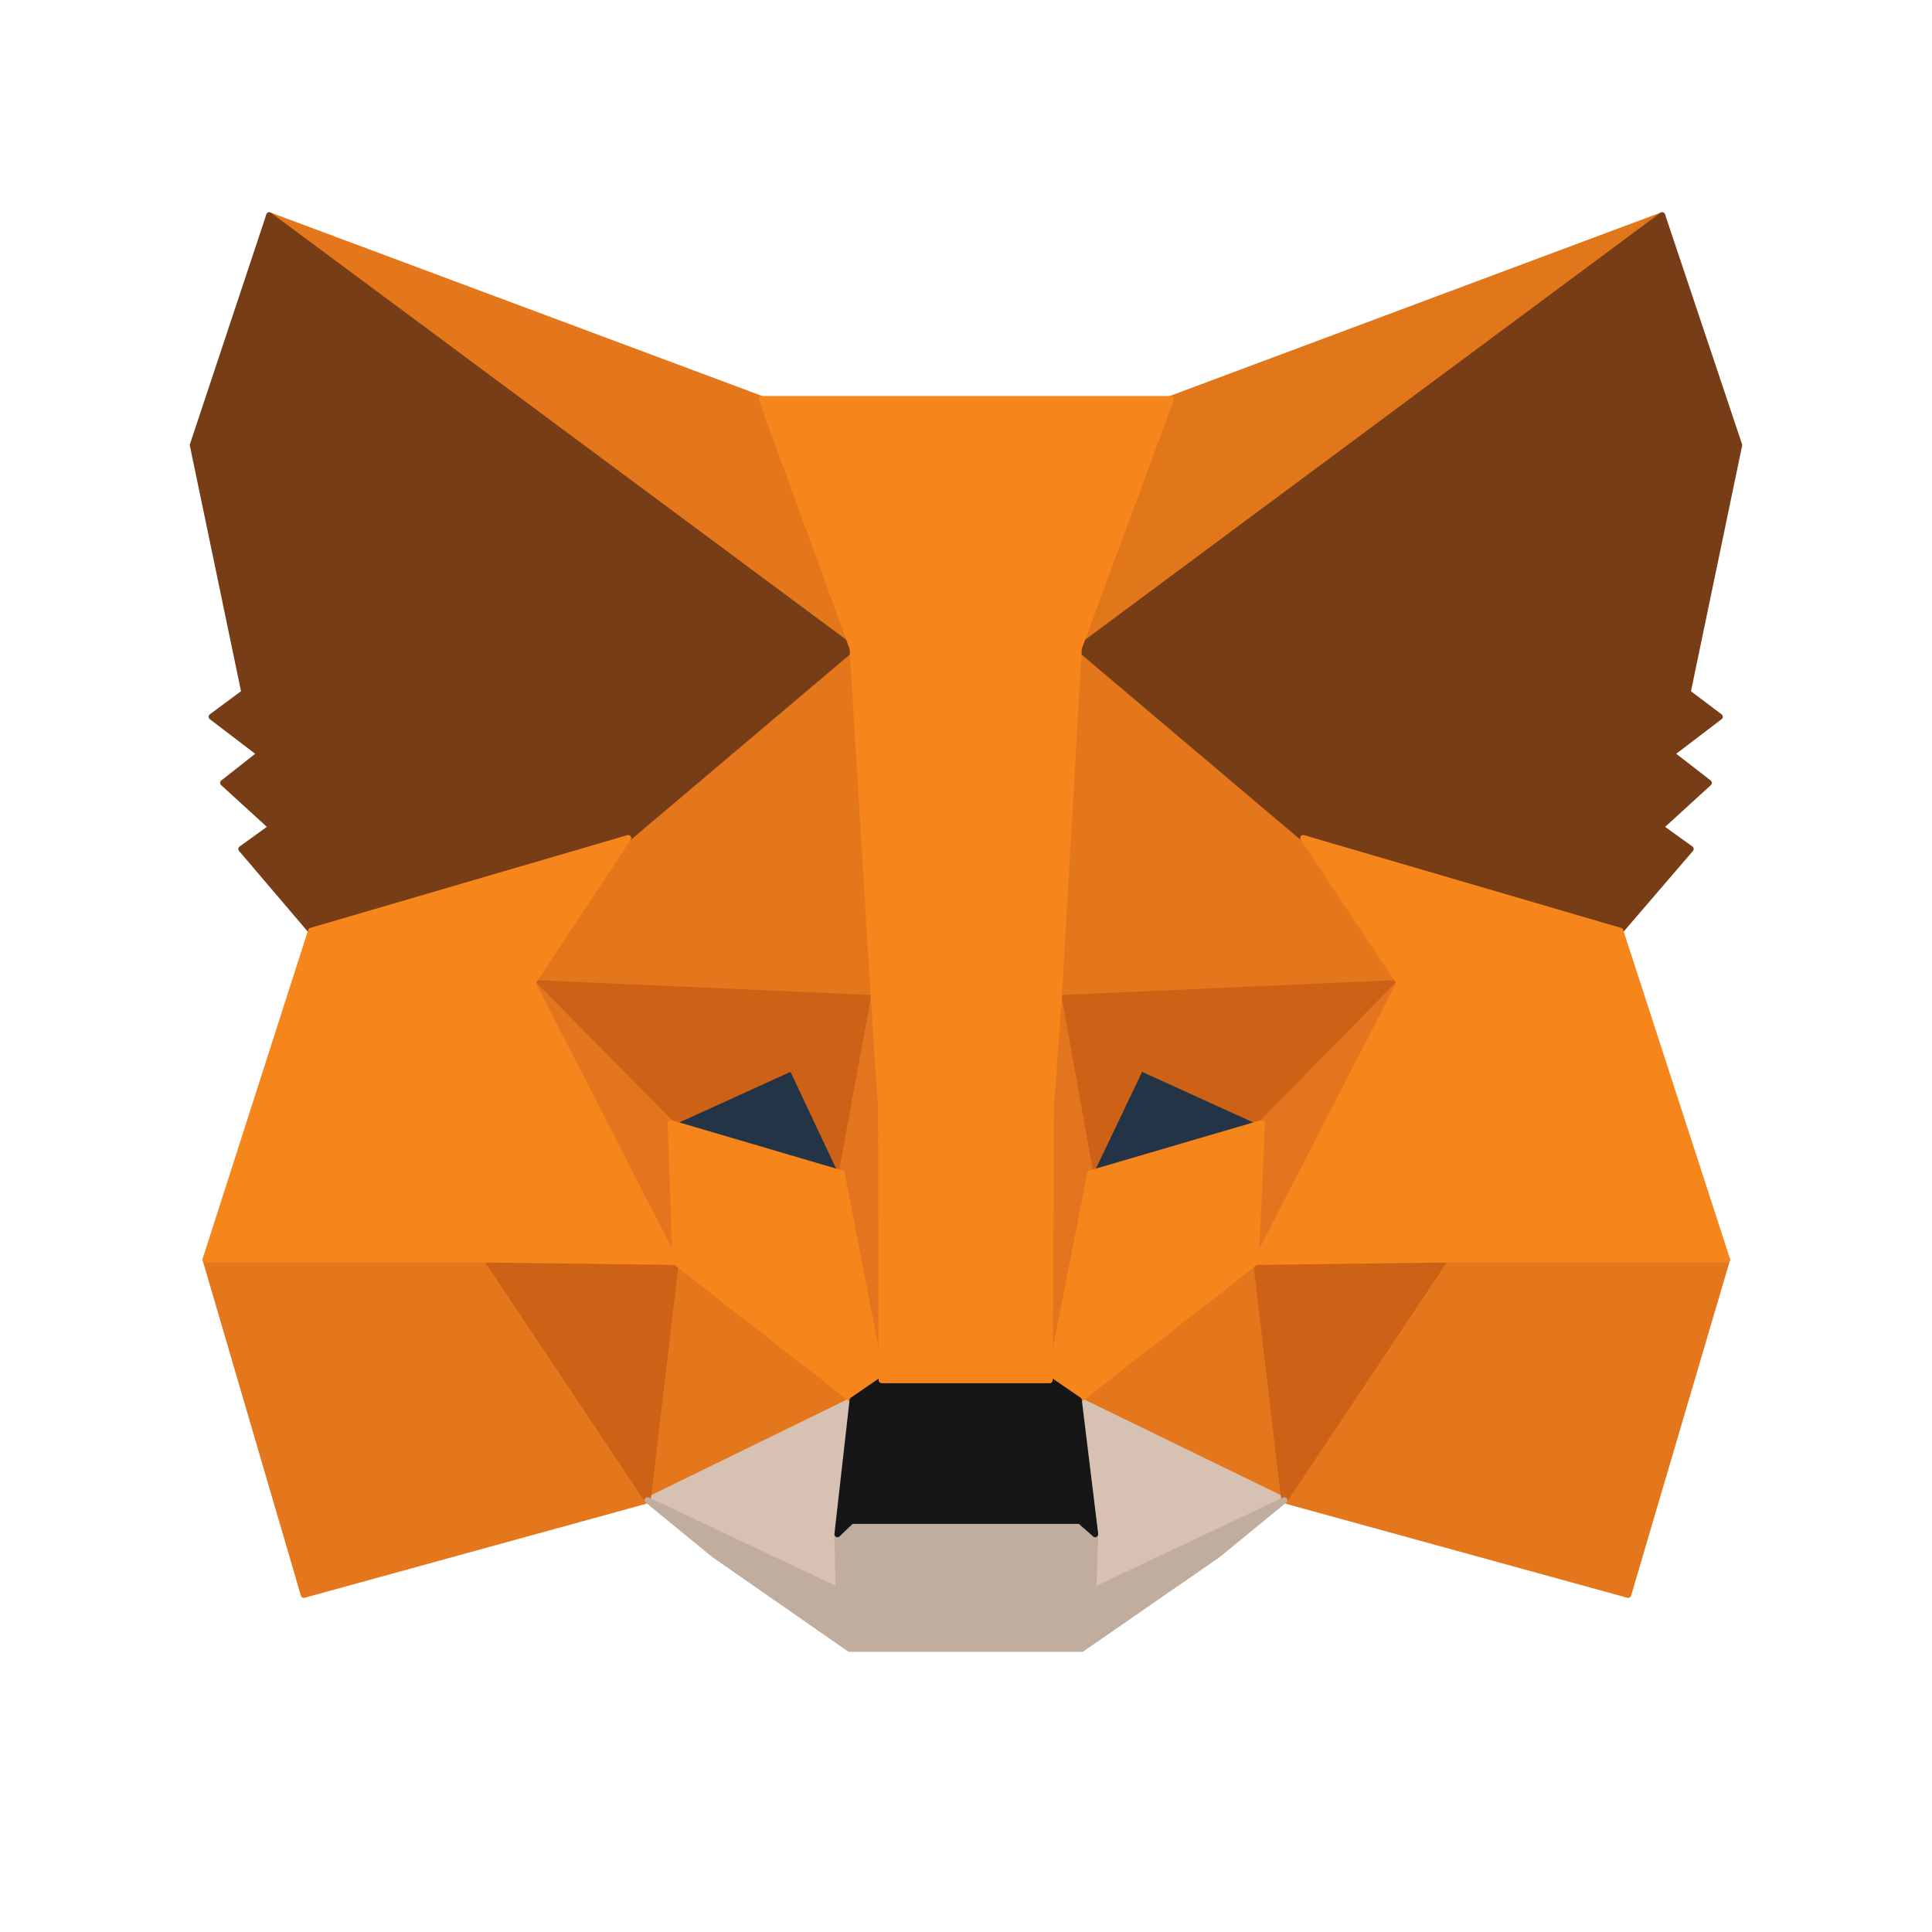
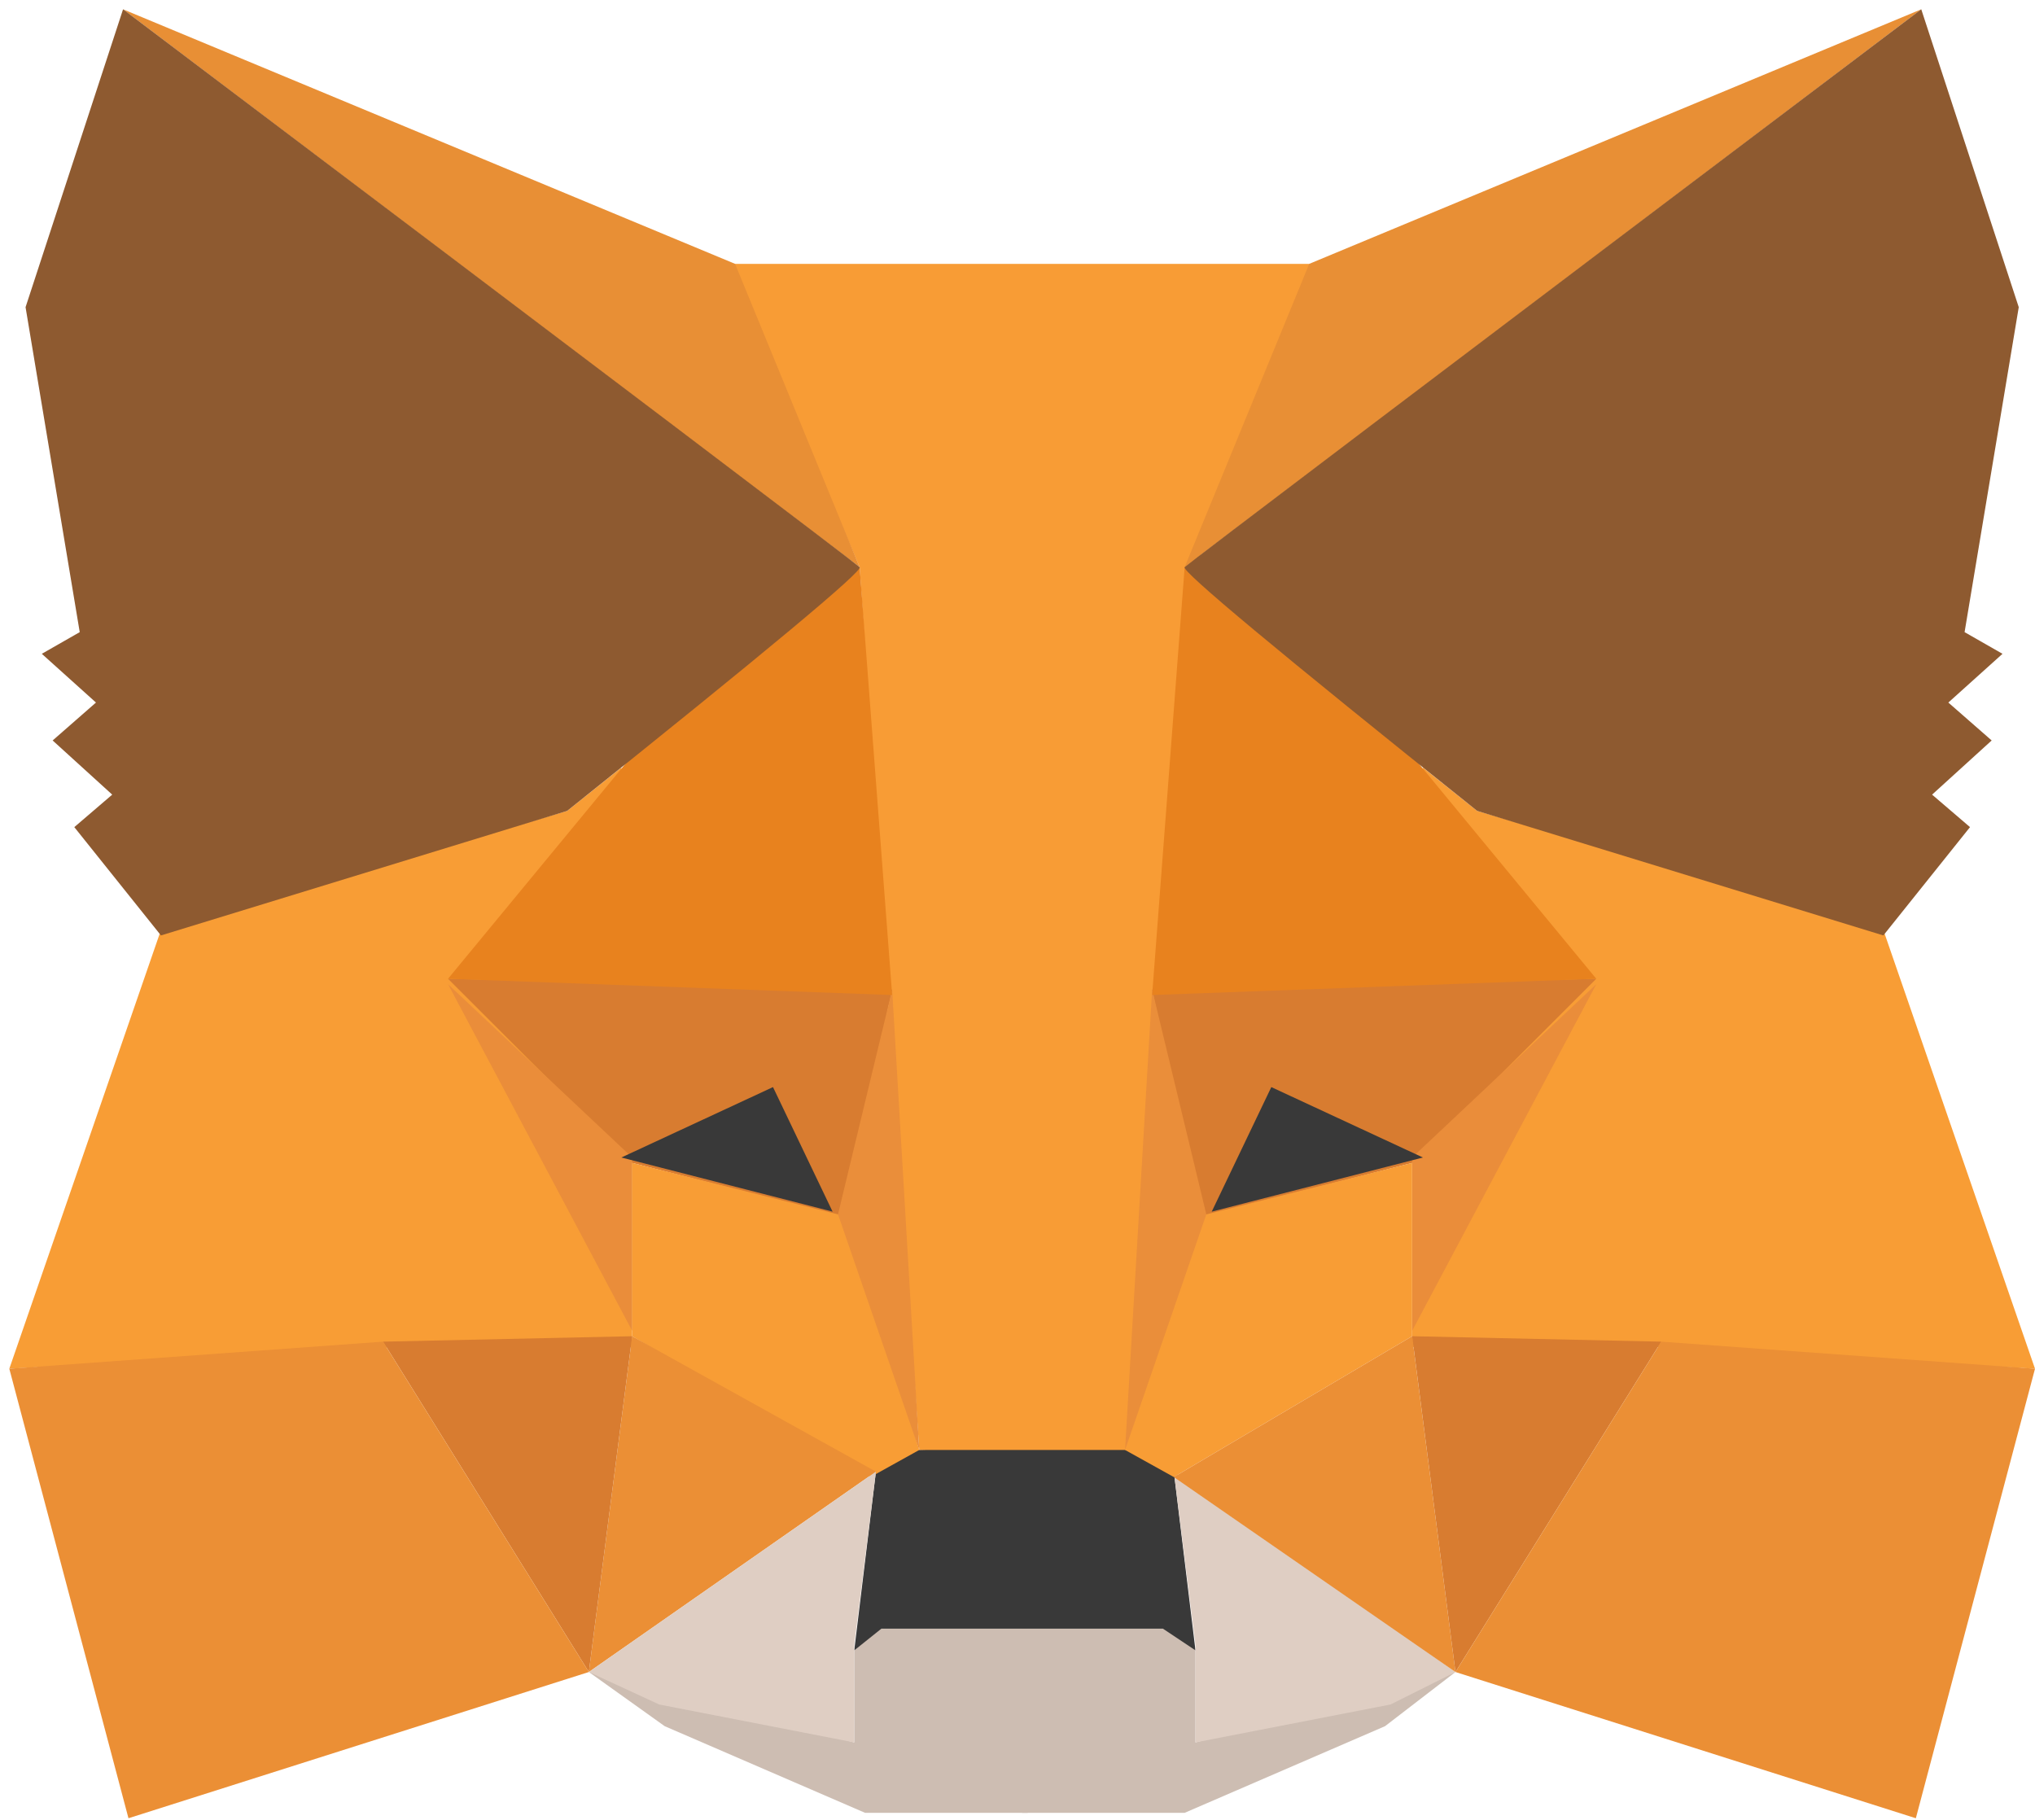
- <svg xmlns="http://www.w3.org/2000/svg" version="1.1" id="Layer_1" x="0px" y="0px" viewBox="0 0 318.6 318.6" style="enable-background:new 0 0 318.6 318.6;" xml:space="preserve">
-   <style type="text/css">
- 	.st0{fill:#E2761B;stroke:#E2761B;stroke-linecap:round;stroke-linejoin:round;}
- 	.st1{fill:#E4761B;stroke:#E4761B;stroke-linecap:round;stroke-linejoin:round;}
- 	.st2{fill:#D7C1B3;stroke:#D7C1B3;stroke-linecap:round;stroke-linejoin:round;}
- 	.st3{fill:#233447;stroke:#233447;stroke-linecap:round;stroke-linejoin:round;}
- 	.st4{fill:#CD6116;stroke:#CD6116;stroke-linecap:round;stroke-linejoin:round;}
- 	.st5{fill:#E4751F;stroke:#E4751F;stroke-linecap:round;stroke-linejoin:round;}
- 	.st6{fill:#F6851B;stroke:#F6851B;stroke-linecap:round;stroke-linejoin:round;}
- 	.st7{fill:#C0AD9E;stroke:#C0AD9E;stroke-linecap:round;stroke-linejoin:round;}
- 	.st8{fill:#161616;stroke:#161616;stroke-linecap:round;stroke-linejoin:round;}
- 	.st9{fill:#763D16;stroke:#763D16;stroke-linecap:round;stroke-linejoin:round;}
- </style>
-   <polygon class="st0" points="274.1,35.5 174.6,109.4 193,65.8 " />
-   <g>
-     <polygon class="st1" points="44.4,35.5 143.1,110.1 125.6,65.8  " />
-     <polygon class="st1" points="238.3,206.8 211.8,247.4 268.5,263 284.8,207.7  " />
-     <polygon class="st1" points="33.9,207.7 50.1,263 106.8,247.4 80.3,206.8  " />
-     <polygon class="st1" points="103.6,138.2 87.8,162.1 144.1,164.6 142.1,104.1  " />
-     <polygon class="st1" points="214.9,138.2 175.9,103.4 174.6,164.6 230.8,162.1  " />
-     <polygon class="st1" points="106.8,247.4 140.6,230.9 111.4,208.1  " />
-     <polygon class="st1" points="177.9,230.9 211.8,247.4 207.1,208.1  " />
-   </g>
-   <g>
-     <polygon class="st2" points="211.8,247.4 177.9,230.9 180.6,253 180.3,262.3  " />
-     <polygon class="st2" points="106.8,247.4 138.3,262.3 138.1,253 140.6,230.9  " />
-   </g>
-   <polygon class="st3" points="138.8,193.5 110.6,185.2 130.5,176.1 " />
-   <polygon class="st3" points="179.7,193.5 188,176.1 208,185.2 " />
-   <g>
-     <polygon class="st4" points="106.8,247.4 111.6,206.8 80.3,207.7  " />
-     <polygon class="st4" points="207,206.8 211.8,247.4 238.3,207.7  " />
-     <polygon class="st4" points="230.8,162.1 174.6,164.6 179.8,193.5 188.1,176.1 208.1,185.2  " />
-     <polygon class="st4" points="110.6,185.2 130.6,176.1 138.8,193.5 144.1,164.6 87.8,162.1  " />
-   </g>
-   <g>
-     <polygon class="st5" points="87.8,162.1 111.4,208.1 110.6,185.2  " />
-     <polygon class="st5" points="208.1,185.2 207.1,208.1 230.8,162.1  " />
-     <polygon class="st5" points="144.1,164.6 138.8,193.5 145.4,227.6 146.9,182.7  " />
-     <polygon class="st5" points="174.6,164.6 171.9,182.6 173.1,227.6 179.8,193.5  " />
-   </g>
-   <polygon class="st6" points="179.8,193.5 173.1,227.6 177.9,230.9 207.1,208.1 208.1,185.2 " />
-   <polygon class="st6" points="110.6,185.2 111.4,208.1 140.6,230.9 145.4,227.6 138.8,193.5 " />
-   <polygon class="st7" points="180.3,262.3 180.6,253 178.1,250.8 140.4,250.8 138.1,253 138.3,262.3 106.8,247.4 117.8,256.4   140.1,271.9 178.4,271.9 200.8,256.4 211.8,247.4 " />
-   <polygon class="st8" points="177.9,230.9 173.1,227.6 145.4,227.6 140.6,230.9 138.1,253 140.4,250.8 178.1,250.8 180.6,253 " />
-   <g>
-     <polygon class="st9" points="278.3,114.2 286.8,73.4 274.1,35.5 177.9,106.9 214.9,138.2 267.2,153.5 278.8,140 273.8,136.4    281.8,129.1 275.6,124.3 283.6,118.2  " />
-     <polygon class="st9" points="31.8,73.4 40.3,114.2 34.9,118.2 42.9,124.3 36.8,129.1 44.8,136.4 39.8,140 51.3,153.5 103.6,138.2    140.6,106.9 44.4,35.5  " />
-   </g>
-   <polygon class="st6" points="267.2,153.5 214.9,138.2 230.8,162.1 207.1,208.1 238.3,207.7 284.8,207.7 " />
-   <polygon class="st6" points="103.6,138.2 51.3,153.5 33.9,207.7 80.3,207.7 111.4,208.1 87.8,162.1 " />
-   <polygon class="st6" points="174.6,164.6 177.9,106.9 193.1,65.8 125.6,65.8 140.6,106.9 144.1,164.6 145.3,182.8 145.4,227.6   173.1,227.6 173.3,182.8 " />
+ <svg xmlns="http://www.w3.org/2000/svg" width="123" height="110" viewBox="0 0 123 110" fill="none">
+   <path fill-rule="evenodd" clip-rule="evenodd" d="M35.592 101.066L51.633 105.322V99.757L52.943 98.447H62.109V104.995V109.578H52.288L40.175 104.34L35.592 101.066Z" fill="#CDBDB2" />
+   <path fill-rule="evenodd" clip-rule="evenodd" d="M87.971 101.066L72.257 105.322V99.757L70.948 98.447H61.782V104.995V109.578H71.603L83.715 104.34L87.971 101.066Z" fill="#CDBDB2" />
+   <path fill-rule="evenodd" clip-rule="evenodd" d="M52.943 88.954L51.633 99.757L53.27 98.447H70.293L72.257 99.757L70.948 88.954L68.329 87.316L55.234 87.644L52.943 88.954Z" fill="#393939" />
+   <path fill-rule="evenodd" clip-rule="evenodd" d="M44.103 15.949L51.96 34.282L55.562 87.644H68.329L72.257 34.282L79.46 15.949H44.103Z" fill="#F89C35" />
+   <path fill-rule="evenodd" clip-rule="evenodd" d="M9.729 56.216L0.563 82.733L23.479 81.424H38.211V69.966L37.556 46.395L34.282 49.014L9.729 56.216Z" fill="#F89D35" />
+   <path fill-rule="evenodd" clip-rule="evenodd" d="M27.08 59.162L53.924 59.817L50.978 73.567L38.211 70.293L27.08 59.162Z" fill="#D87C30" />
+   <path fill-rule="evenodd" clip-rule="evenodd" d="M27.08 59.49L38.211 69.966V80.442L27.08 59.49Z" fill="#EA8D3A" />
+   <path fill-rule="evenodd" clip-rule="evenodd" d="M38.211 70.293L51.306 73.567L55.562 87.644L52.615 89.281L38.211 80.769V70.293Z" fill="#F89D35" />
+   <path fill-rule="evenodd" clip-rule="evenodd" d="M38.211 80.769L35.592 101.066L52.943 88.954L38.211 80.769Z" fill="#EB8F35" />
+   <path fill-rule="evenodd" clip-rule="evenodd" d="M53.925 59.817L55.562 87.644L50.651 73.403L53.925 59.817Z" fill="#EA8E3A" />
+   <path fill-rule="evenodd" clip-rule="evenodd" d="M23.151 81.097L38.211 80.769L35.592 101.066L23.151 81.097Z" fill="#D87C30" />
+   <path fill-rule="evenodd" clip-rule="evenodd" d="M7.765 109.905L35.592 101.066L23.151 81.097L0.563 82.733L7.765 109.905Z" fill="#EB8F35" />
+   <path fill-rule="evenodd" clip-rule="evenodd" d="M51.96 34.282L37.883 46.067L27.08 59.162L53.924 60.145L51.96 34.282Z" fill="#E8821E" />
+   <path fill-rule="evenodd" clip-rule="evenodd" d="M35.592 101.066L52.943 88.954L51.633 99.43V105.322L39.848 103.03L35.592 101.066Z" fill="#DFCEC3" />
+   <path fill-rule="evenodd" clip-rule="evenodd" d="M87.971 101.066L70.948 88.954L72.257 99.43V105.322L84.043 103.03L87.971 101.066Z" fill="#DFCEC3" />
+   <path fill-rule="evenodd" clip-rule="evenodd" d="M46.722 65.71L50.324 73.24L37.556 69.966L46.722 65.71Z" fill="#393939" />
+   <path fill-rule="evenodd" clip-rule="evenodd" d="M7.438 0.563L51.96 34.282L44.431 15.949L7.438 0.563Z" fill="#E88F35" />
+   <path fill-rule="evenodd" clip-rule="evenodd" d="M7.438 0.562L1.545 18.568L4.819 38.21L2.527 39.52L5.801 42.466L3.182 44.758L6.783 48.032L4.491 49.996L9.729 56.543L34.282 49.014C46.286 39.411 52.179 34.5 51.96 34.282C51.742 34.064 36.901 22.824 7.438 0.562Z" fill="#8E5A30" />
+   <path fill-rule="evenodd" clip-rule="evenodd" d="M113.834 56.216L123 82.733L100.084 81.424H85.352V69.966L86.007 46.395L89.281 49.014L113.834 56.216Z" fill="#F89D35" />
+   <path fill-rule="evenodd" clip-rule="evenodd" d="M96.483 59.162L69.638 59.817L72.585 73.567L85.353 70.293L96.483 59.162Z" fill="#D87C30" />
+   <path fill-rule="evenodd" clip-rule="evenodd" d="M96.483 59.49L85.353 69.966V80.442L96.483 59.49Z" fill="#EA8D3A" />
+   <path fill-rule="evenodd" clip-rule="evenodd" d="M85.352 70.293L72.257 73.567L68.001 87.644L70.948 89.281L85.352 80.769V70.293Z" fill="#F89D35" />
+   <path fill-rule="evenodd" clip-rule="evenodd" d="M85.352 80.769L87.971 101.066L70.948 89.281L85.352 80.769Z" fill="#EB8F35" />
+   <path fill-rule="evenodd" clip-rule="evenodd" d="M69.638 59.817L68.001 87.644L72.912 73.403L69.638 59.817Z" fill="#EA8E3A" />
+   <path fill-rule="evenodd" clip-rule="evenodd" d="M100.412 81.097L85.353 80.769L87.971 101.066L100.412 81.097Z" fill="#D87C30" />
+   <path fill-rule="evenodd" clip-rule="evenodd" d="M115.798 109.905L87.971 101.066L100.412 81.097L123 82.733L115.798 109.905Z" fill="#EB8F35" />
+   <path fill-rule="evenodd" clip-rule="evenodd" d="M71.603 34.282L85.68 46.067L96.483 59.162L69.638 60.145L71.603 34.282Z" fill="#E8821E" />
+   <path fill-rule="evenodd" clip-rule="evenodd" d="M76.841 65.71L73.239 73.24L86.007 69.966L76.841 65.71Z" fill="#393939" />
+   <path fill-rule="evenodd" clip-rule="evenodd" d="M116.125 0.563L71.603 34.282L79.132 15.949L116.125 0.563Z" fill="#E88F35" />
+   <path fill-rule="evenodd" clip-rule="evenodd" d="M116.125 0.562L122.018 18.568L118.744 38.21L121.036 39.52L117.762 42.466L120.381 44.758L116.78 48.032L119.072 49.996L113.834 56.543L89.281 49.014C77.277 39.411 71.384 34.5 71.603 34.282C71.821 34.064 86.662 22.824 116.125 0.562Z" fill="#8E5A30" />
</svg>
